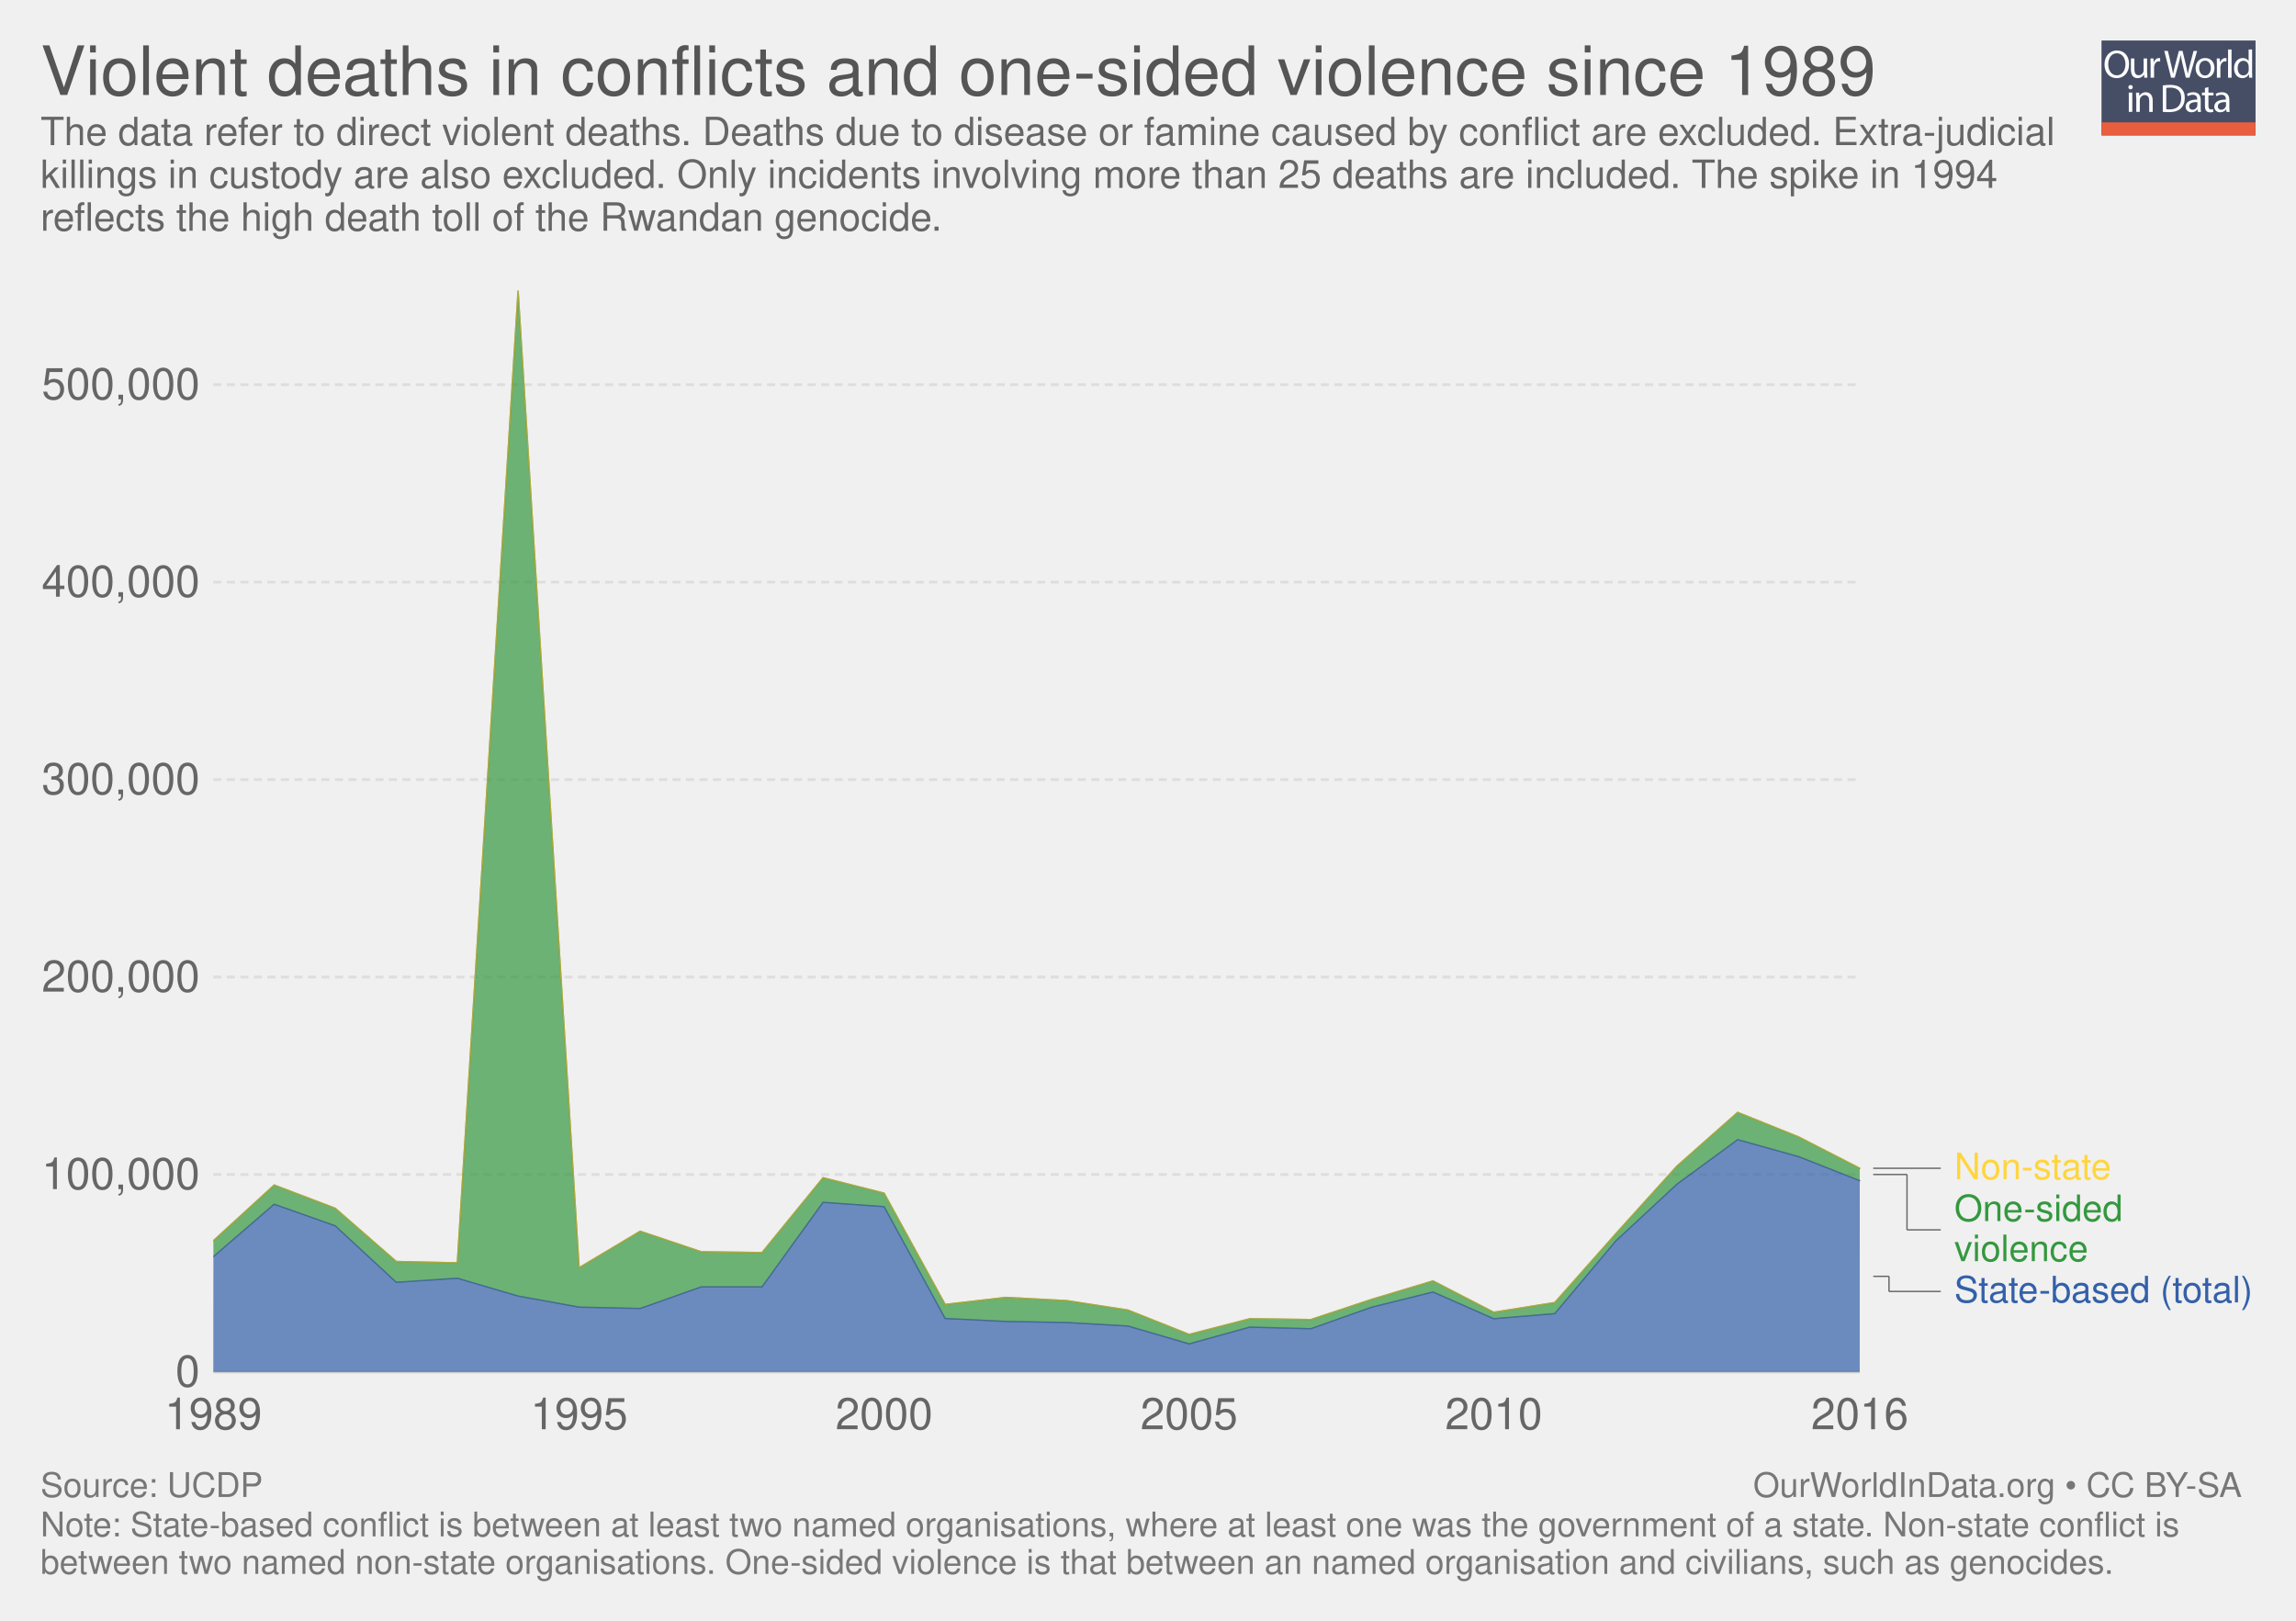
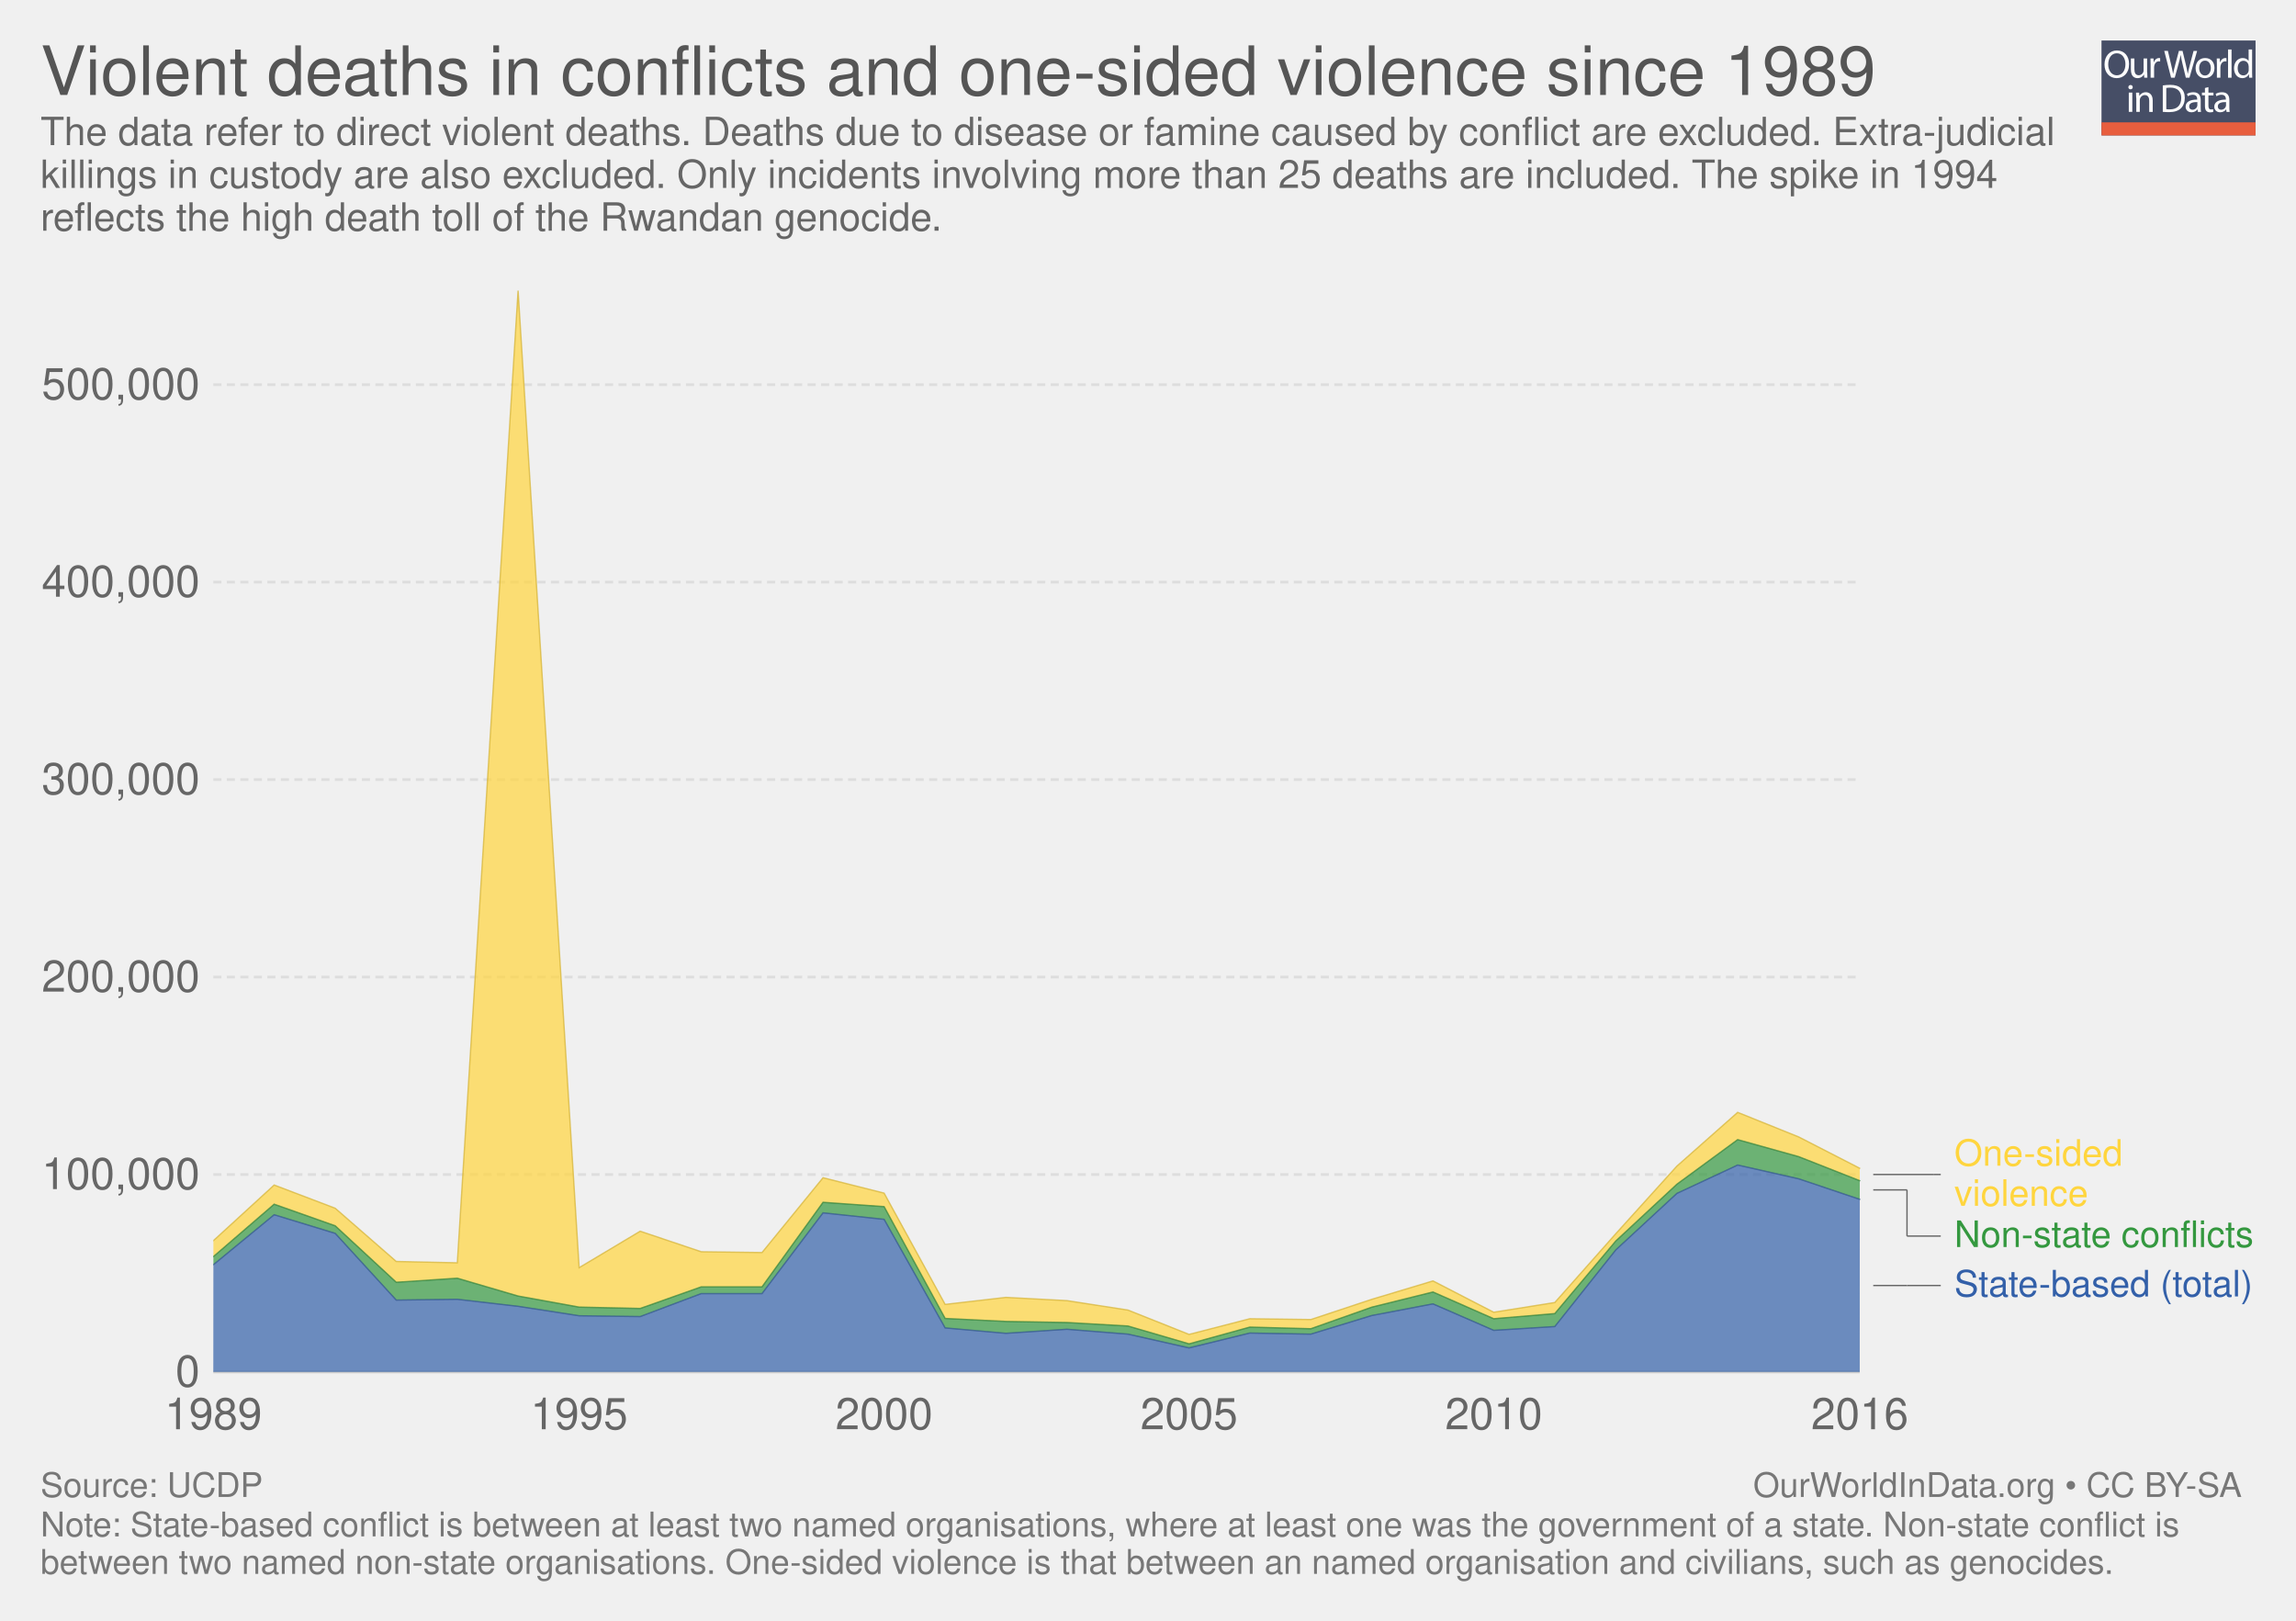
<svg xmlns="http://www.w3.org/2000/svg" xmlns:xlink="http://www.w3.org/1999/xlink" version="1.1" style="font-family: 'Helvetica Neue', Helvetica, Arial, sans-serif; font-size: 18px; background-color: white; text-rendering: optimizeLegibility; -webkit-font-smoothing: antialiased;" width="850" height="600">
  <g class="ChartTab">
    <g class="HeaderView">
      <g opacity="0.8" transform="translate(778, 15) scale(0.27)">
        <a xlink:href="https://ourworldindata.org" target="_blank">
          <g>
            <rect x="0" y="0" fill="#1B2543" width="211.2" height="130.1" />
            <rect x="0" y="112.2" fill="#E63912" width="211.2" height="17.9" />
            <g>
              <rect x="1.2" y="12.3" fill="none" width="210.2" height="99.2" />
              <path fill="#FFFFFF" d="M37.8,32.2c0,12.7-7.7,19.4-17.1,19.4c-9.7,0-16.6-7.5-16.6-18.7c0-11.7,7.3-19.3,17.1-19.3 C31.3,13.7,37.8,21.3,37.8,32.2z M9.2,32.8c0,7.9,4.3,14.9,11.8,14.9c7.5,0,11.8-6.9,11.8-15.3c0-7.3-3.8-14.9-11.8-14.9 C13.1,17.5,9.2,24.8,9.2,32.8z" />
              <path fill="#FFFFFF" d="M62.7,43.8c0,2.7,0.1,5.1,0.2,7.2h-4.3l-0.3-4.3h-0.1c-1.3,2.1-4,4.9-8.8,4.9c-4.2,0-9.1-2.3-9.1-11.6 V24.6h4.8v14.6c0,5,1.5,8.4,5.9,8.4c3.2,0,5.5-2.2,6.3-4.4c0.3-0.7,0.4-1.6,0.4-2.5V24.6h4.8V43.8z" />
              <path fill="#FFFFFF" d="M67.3,32.8c0-3.1-0.1-5.8-0.2-8.2h4.2l0.2,5.2h0.2c1.2-3.5,4.1-5.8,7.3-5.8c0.5,0,0.9,0.1,1.4,0.2v4.5 c-0.5-0.1-1-0.2-1.6-0.2c-3.4,0-5.8,2.6-6.5,6.2c-0.1,0.7-0.2,1.4-0.2,2.2V51h-4.8V32.8z" />
              <path fill="#FFFFFF" d="M95.4,51l-9.4-36.8h5l4.4,18.6c1.1,4.6,2.1,9.2,2.7,12.7h0.1c0.6-3.7,1.8-8,3-12.8l4.9-18.5h5l4.5,18.7 c1,4.4,2,8.7,2.6,12.6h0.1c0.8-4,1.8-8.1,3-12.7l4.9-18.5h4.9L120.6,51h-5L111,31.9c-1.1-4.7-1.9-8.3-2.4-12h-0.1 c-0.7,3.7-1.5,7.3-2.8,12L100.4,51H95.4z" />
              <path fill="#FFFFFF" d="M154.9,37.6c0,9.8-6.8,14-13.2,14c-7.2,0-12.7-5.2-12.7-13.6c0-8.8,5.8-14,13.1-14 C149.8,24,154.9,29.5,154.9,37.6z M133.9,37.9c0,5.8,3.3,10.1,8,10.1c4.6,0,8-4.3,8-10.3c0-4.5-2.2-10.1-7.9-10.1 C136.3,27.6,133.9,32.8,133.9,37.9z" />
              <path fill="#FFFFFF" d="M158.2,32.8c0-3.1-0.1-5.8-0.2-8.2h4.2l0.2,5.2h0.2c1.2-3.5,4.1-5.8,7.3-5.8c0.5,0,0.9,0.1,1.4,0.2v4.5 c-0.5-0.1-1-0.2-1.6-0.2c-3.4,0-5.8,2.6-6.5,6.2c-0.1,0.7-0.2,1.4-0.2,2.2V51h-4.8V32.8z" />
              <path fill="#FFFFFF" d="M173.5,12.3h4.8V51h-4.8V12.3z" />
              <path fill="#FFFFFF" d="M206.5,12.3v31.9c0,2.3,0.1,5,0.2,6.8h-4.3l-0.2-4.6H202c-1.5,2.9-4.7,5.2-9,5.2 c-6.4,0-11.3-5.4-11.3-13.4c-0.1-8.8,5.4-14.2,11.9-14.2c4,0,6.8,1.9,8,4h0.1V12.3H206.5z M201.7,35.4c0-0.6-0.1-1.4-0.2-2 c-0.7-3.1-3.3-5.6-6.9-5.6c-5,0-7.9,4.4-7.9,10.2c0,5.3,2.6,9.8,7.8,9.8c3.2,0,6.2-2.1,7.1-5.7c0.2-0.7,0.2-1.3,0.2-2.1V35.4z" />
              <path fill="#FFFFFF" d="M42.8,64c0.1,1.6-1.1,2.9-3.1,2.9c-1.7,0-2.9-1.3-2.9-2.9c0-1.7,1.3-3,3-3C41.7,61,42.8,62.3,42.8,64z M37.4,97.8V71.4h4.8v26.4H37.4z" />
              <path fill="#FFFFFF" d="M47.5,78.6c0-2.7-0.1-5-0.2-7.1h4.3l0.3,4.4h0.1c1.3-2.5,4.4-5,8.8-5c3.7,0,9.4,2.2,9.4,11.2v15.8h-4.8 V82.6c0-4.3-1.6-7.8-6.1-7.8c-3.2,0-5.6,2.2-6.5,4.9c-0.2,0.6-0.3,1.4-0.3,2.2v15.9h-4.8V78.6z" />
              <path fill="#FFFFFF" d="M84,61.6c2.9-0.4,6.3-0.8,10.1-0.8c6.8,0,11.7,1.6,14.9,4.6c3.3,3,5.2,7.3,5.2,13.2c0,6-1.9,10.9-5.3,14.3 c-3.4,3.4-9.1,5.3-16.3,5.3c-3.4,0-6.2-0.2-8.6-0.4V61.6z M88.8,94.1c1.2,0.2,3,0.3,4.8,0.3c10.2,0,15.7-5.7,15.7-15.6 c0.1-8.7-4.9-14.2-14.9-14.2c-2.5,0-4.3,0.2-5.6,0.5V94.1z" />
              <path fill="#FFFFFF" d="M132.1,97.8l-0.4-3.3h-0.2c-1.5,2.1-4.3,3.9-8.1,3.9c-5.4,0-8.1-3.8-8.1-7.6c0-6.4,5.7-9.9,15.9-9.8v-0.5 c0-2.2-0.6-6.1-6-6.1c-2.5,0-5,0.8-6.9,2l-1.1-3.2c2.2-1.4,5.4-2.3,8.7-2.3c8.1,0,10.1,5.5,10.1,10.8v9.9c0,2.3,0.1,4.5,0.4,6.3 H132.1z M131.4,84.4c-5.3-0.1-11.2,0.8-11.2,5.9c0,3.1,2.1,4.6,4.5,4.6c3.4,0,5.6-2.2,6.4-4.4c0.2-0.5,0.3-1,0.3-1.5V84.4z" />
              <path fill="#FFFFFF" d="M146.6,63.9v7.6h6.9v3.7h-6.9v14.2c0,3.3,0.9,5.1,3.6,5.1c1.3,0,2.2-0.2,2.8-0.3l0.2,3.6 c-0.9,0.4-2.4,0.7-4.3,0.7c-2.2,0-4-0.7-5.2-2c-1.4-1.4-1.9-3.8-1.9-6.9V75.1h-4.1v-3.7h4.1v-6.3L146.6,63.9z" />
              <path fill="#FFFFFF" d="M171.4,97.8l-0.4-3.3h-0.2c-1.5,2.1-4.3,3.9-8.1,3.9c-5.4,0-8.1-3.8-8.1-7.6c0-6.4,5.7-9.9,15.9-9.8v-0.5 c0-2.2-0.6-6.1-6-6.1c-2.5,0-5,0.8-6.9,2l-1.1-3.2c2.2-1.4,5.4-2.3,8.7-2.3c8.1,0,10.1,5.5,10.1,10.8v9.9c0,2.3,0.1,4.5,0.4,6.3 H171.4z M170.7,84.4c-5.3-0.1-11.2,0.8-11.2,5.9c0,3.1,2.1,4.6,4.5,4.6c3.4,0,5.6-2.2,6.4-4.4c0.2-0.5,0.3-1,0.3-1.5V84.4z" />
            </g>
          </g>
        </a>
      </g>
      <a href="https://ourworldindata.org/grapher/violent-deaths-in-conflicts-and-one-sided-violence-since-1989" target="_blank">
        <text font-size="25.20" x="15.0" y="35.2" fill="#555">
          <tspan x="15" y="35.16">Violent deaths in conflicts and one-sided violence since 1989</tspan>
        </text>
      </a>
      <text font-size="14.40" x="15.0" y="53.7" fill="#666">
        <tspan x="15" y="53.72">The data refer to direct violent deaths. Deaths due to disease or famine caused by conflict are excluded. Extra-judicial</tspan>
        <tspan x="15" y="69.56">killings in custody are also excluded. Only incidents involving more than 25 deaths are included. The spike in 1994</tspan>
        <tspan x="15" y="85.4">reflects the high death toll of the Rwandan genocide.</tspan>
      </text>
    </g>
    <g class="StackedArea">
      <defs>
        <clipPath id="boundsClip-1">
          <rect x="78.968" y="0" width="820" height="843" />
        </clipPath>
      </defs>
      <g class="AxisBoxView">
        <g class="HorizontalAxis">
          <text x="79" y="529.1" fill="#666" text-anchor="middle" font-size="16.2">1989</text>
          <text x="214.4" y="529.1" fill="#666" text-anchor="middle" font-size="16.2">1995</text>
          <text x="327.3" y="529.1" fill="#666" text-anchor="middle" font-size="16.2">2000</text>
          <text x="440.2" y="529.1" fill="#666" text-anchor="middle" font-size="16.2">2005</text>
          <text x="553" y="529.1" fill="#666" text-anchor="middle" font-size="16.2">2010</text>
          <text x="688.5" y="529.1" fill="#666" text-anchor="middle" font-size="16.2">2016</text>
        </g>
        <g class="VerticalAxis">
          <text x="73.97" y="507.9" fill="#666" dominant-baseline="middle" text-anchor="end" font-size="16.2">0</text>
          <text x="73.97" y="434.8" fill="#666" dominant-baseline="middle" text-anchor="end" font-size="16.2">100,000</text>
          <text x="73.97" y="361.7" fill="#666" dominant-baseline="middle" text-anchor="end" font-size="16.2">200,000</text>
          <text x="73.97" y="288.6" fill="#666" dominant-baseline="middle" text-anchor="end" font-size="16.2">300,000</text>
          <text x="73.97" y="215.5" fill="#666" dominant-baseline="middle" text-anchor="end" font-size="16.2">400,000</text>
          <text x="73.97" y="142.4" fill="#666" dominant-baseline="middle" text-anchor="end" font-size="16.2">500,000</text>
        </g>
        <g class="AxisGridLines">
          <line x1="78.97" y1="507.9" x2="688.49" y2="507.9" stroke="#ccc" />
          <line x1="78.97" y1="434.8" x2="688.49" y2="434.8" stroke="#ddd" stroke-dasharray="3,2" />
          <line x1="78.97" y1="361.7" x2="688.49" y2="361.7" stroke="#ddd" stroke-dasharray="3,2" />
          <line x1="78.97" y1="288.6" x2="688.49" y2="288.6" stroke="#ddd" stroke-dasharray="3,2" />
          <line x1="78.97" y1="215.5" x2="688.49" y2="215.5" stroke="#ddd" stroke-dasharray="3,2" />
          <line x1="78.97" y1="142.4" x2="688.49" y2="142.4" stroke="#ddd" stroke-dasharray="3,2" />
        </g>
      </g>
      <g clip-path="url(#boundsClip-1)">
        <g class="HeightedLegend clickable">
          <g class="legendMark">
            <g class="indicator">
-               <line x1="693.49" y1="432.5" x2="712.657" y2="432.5" stroke="#666" stroke-width="0.5" />
-               <line x1="712.657" y1="432.5" x2="712.657" y2="432.5" stroke="#666" stroke-width="0.5" />
-               <line x1="712.657" y1="432.5" x2="718.49" y2="432.5" stroke="#666" stroke-width="0.5" />
+               <line x1="693.49" y1="434.8" x2="715.99" y2="434.8" stroke="#666" stroke-width="0.5" />
+               <line x1="715.99" y1="434.8" x2="715.99" y2="434.8" stroke="#666" stroke-width="0.5" />
+               <line x1="715.99" y1="434.8" x2="718.49" y2="434.8" stroke="#666" stroke-width="0.5" />
            </g>
-             <rect x="688.49" y="425.75" width="93.725" height="13.5" fill="#fff" opacity="0" />
-             <text font-size="13.50" x="723.5" y="436.6" fill="#ffd53e">
-               <tspan x="723.49" y="436.55">Non-state</tspan>
+             <rect x="688.49" y="420.75" width="97.505" height="28.1" fill="#fff" opacity="0" />
+             <text font-size="13.50" x="723.5" y="431.6" fill="#ffd53e">
+               <tspan x="723.49" y="431.55">One-sided</tspan>
+               <tspan x="723.49" y="446.4">violence</tspan>
            </text>
          </g>
          <g class="legendMark">
            <g class="indicator">
-               <line x1="693.49" y1="434.8" x2="705.99" y2="434.8" stroke="#666" stroke-width="0.5" />
-               <line x1="705.99" y1="434.8" x2="705.99" y2="455.3" stroke="#666" stroke-width="0.5" />
-               <line x1="705.99" y1="455.3" x2="718.49" y2="455.3" stroke="#666" stroke-width="0.5" />
+               <line x1="693.49" y1="440.5" x2="705.99" y2="440.5" stroke="#666" stroke-width="0.5" />
+               <line x1="705.99" y1="440.5" x2="705.99" y2="457.6" stroke="#666" stroke-width="0.5" />
+               <line x1="705.99" y1="457.6" x2="718.49" y2="457.6" stroke="#666" stroke-width="0.5" />
            </g>
-             <rect x="688.49" y="441.25" width="97.505" height="28.1" fill="#fff" opacity="0" />
-             <text font-size="13.50" x="723.5" y="452.1" fill="#34983f">
-               <tspan x="723.49" y="452.05">One-sided</tspan>
-               <tspan x="723.49" y="466.9">violence</tspan>
+             <rect x="688.49" y="450.85" width="146.375" height="13.5" fill="#fff" opacity="0" />
+             <text font-size="13.50" x="723.5" y="461.7" fill="#34983f">
+               <tspan x="723.49" y="461.65">Non-state conflicts</tspan>
            </text>
          </g>
          <g class="legendMark">
            <g class="indicator">
-               <line x1="693.49" y1="472.5" x2="699.323" y2="472.5" stroke="#666" stroke-width="0.5" />
-               <line x1="699.323" y1="472.5" x2="699.323" y2="478.1" stroke="#666" stroke-width="0.5" />
-               <line x1="699.323" y1="478.1" x2="718.49" y2="478.1" stroke="#666" stroke-width="0.5" />
+               <line x1="693.49" y1="475.9" x2="705.99" y2="475.9" stroke="#666" stroke-width="0.5" />
+               <line x1="705.99" y1="475.9" x2="705.99" y2="475.9" stroke="#666" stroke-width="0.5" />
+               <line x1="705.99" y1="475.9" x2="718.49" y2="475.9" stroke="#666" stroke-width="0.5" />
            </g>
-             <rect x="688.49" y="471.35" width="146.51" height="13.5" fill="#fff" opacity="0" />
-             <text font-size="13.50" x="723.5" y="482.2" fill="#3360a9">
-               <tspan x="723.49" y="482.15">State-based (total)</tspan>
+             <rect x="688.49" y="469.15" width="146.51" height="13.5" fill="#fff" opacity="0" />
+             <text font-size="13.50" x="723.5" y="479.9" fill="#3360a9">
+               <tspan x="723.49" y="479.95">State-based (total)</tspan>
            </text>
          </g>
        </g>
        <g class="Areas">
          <rect x="78.968" y="107.6" width="609.522" height="400.3" opacity="0" fill="rgba(255,255,255,0)" />
-           <path stroke-linecap="round" d="M79 465.2L101.5 445.8L124.1 453.8L146.7 474.7L169.3 473.2L191.8 479.8L214.4 483.9L237 484.4L259.6 476.4L282.1 476.4L304.7 445.1L327.3 446.7L349.9 488.1L372.4 489.2L395 489.6L417.6 490.9L440.2 497.5L462.7 491.3L485.3 491.9L507.9 483.9L530.5 478.3L553 488.2L575.6 486.3L598.2 459.4L620.8 438.4L643.3 421.9L665.9 428.2L688.5 437.1L688.49 507.9L78.968 507.9" fill="#3360a9" fill-opacity="0.7" class="State__002dbased-__0028total__0029_0-area" />
-           <path stroke-linecap="round" d="M79 459.3L101.5 438.7L124.1 447.3L146.7 467L169.3 467.5L191.8 107.6L214.4 469.3L237 455.8L259.6 463.4L282.1 463.7L304.7 436L327.3 441.7L349.9 482.9L372.4 480.3L395 481.5L417.6 485L440.2 494L462.7 488.2L485.3 488.5L507.9 481L530.5 474.2L553 485.8L575.6 482.2L598.2 456.7L620.8 431.7L643.3 411.8L665.9 420.9L688.5 432.5L688.5 437.1L665.9 428.2L643.3 421.9L620.8 438.4L598.2 459.4L575.6 486.3L553 488.2L530.5 478.3L507.9 483.9L485.3 491.9L462.7 491.3L440.2 497.5L417.6 490.9L395 489.6L372.4 489.2L349.9 488.1L327.3 446.7L304.7 445.1L282.1 476.4L259.6 476.4L237 484.4L214.4 483.9L191.8 479.8L169.3 473.2L146.7 474.7L124.1 453.8L101.5 445.8L79 465.2" fill="#34983f" fill-opacity="0.7" class="One__002dsided-violence_0-area" />
-           <path stroke-linecap="round" d="M79 459.3L101.5 438.7L124.1 447.3L146.7 467L169.3 467.5L191.8 107.6L214.4 469.3L237 455.8L259.6 463.4L282.1 463.7L304.7 436L327.3 441.7L349.9 482.9L372.4 480.3L395 481.5L417.6 485L440.2 494L462.7 488.2L485.3 488.5L507.9 481L530.5 474.2L553 485.8L575.6 482.2L598.2 456.7L620.8 431.7L643.3 411.8L665.9 420.9L688.5 432.5L688.5 432.5L665.9 420.9L643.3 411.8L620.8 431.7L598.2 456.7L575.6 482.2L553 485.8L530.5 474.2L507.9 481L485.3 488.5L462.7 488.2L440.2 494L417.6 485L395 481.5L372.4 480.3L349.9 482.9L327.3 441.7L304.7 436L282.1 463.7L259.6 463.4L237 455.8L214.4 469.3L191.8 107.6L169.3 467.5L146.7 467L124.1 447.3L101.5 438.7L79 459.3" fill="#ffd53e" fill-opacity="0.7" class="Non__002dstate_0-area" />
-           <path stroke-linecap="round" d="M79 465.2L101.5 445.8L124.1 453.8L146.7 474.7L169.3 473.2L191.8 479.8L214.4 483.9L237 484.4L259.6 476.4L282.1 476.4L304.7 445.1L327.3 446.7L349.9 488.1L372.4 489.2L395 489.6L417.6 490.9L440.2 497.5L462.7 491.3L485.3 491.9L507.9 483.9L530.5 478.3L553 488.2L575.6 486.3L598.2 459.4L620.8 438.4L643.3 421.9L665.9 428.2L688.5 437.1" stroke="rgb(43, 80, 141)" stroke-opacity="0.7" stroke-width="0.5" fill="none" class="State__002dbased-__0028total__0029_0-border" />
-           <path stroke-linecap="round" d="M79 459.3L101.5 438.7L124.1 447.3L146.7 467L169.3 467.5L191.8 107.6L214.4 469.3L237 455.8L259.6 463.4L282.1 463.7L304.7 436L327.3 441.7L349.9 482.9L372.4 480.3L395 481.5L417.6 485L440.2 494L462.7 488.2L485.3 488.5L507.9 481L530.5 474.2L553 485.8L575.6 482.2L598.2 456.7L620.8 431.7L643.3 411.8L665.9 420.9L688.5 432.5" stroke="rgb(44, 127, 53)" stroke-opacity="0.7" stroke-width="0.5" fill="none" class="One__002dsided-violence_0-border" />
-           <path stroke-linecap="round" d="M79 459.3L101.5 438.7L124.1 447.3L146.7 467L169.3 467.5L191.8 107.6L214.4 469.3L237 455.8L259.6 463.4L282.1 463.7L304.7 436L327.3 441.7L349.9 482.9L372.4 480.3L395 481.5L417.6 485L440.2 494L462.7 488.2L485.3 488.5L507.9 481L530.5 474.2L553 485.8L575.6 482.2L598.2 456.7L620.8 431.7L643.3 411.8L665.9 420.9L688.5 432.5" stroke="rgb(213, 178, 52)" stroke-opacity="0.7" stroke-width="0.5" fill="none" class="Non__002dstate_0-border" />
+           <path stroke-linecap="round" d="M79 468.2L101.5 449.7L124.1 456.6L146.7 481.3L169.3 481L191.8 483.6L214.4 487.1L237 487.4L259.6 478.9L282.1 478.9L304.7 449L327.3 451.4L349.9 491.6L372.4 493.6L395 492.1L417.6 493.9L440.2 499L462.7 493.5L485.3 493.9L507.9 487L530.5 482.7L553 492.5L575.6 491.1L598.2 462.7L620.8 441.8L643.3 431.3L665.9 436.4L688.5 444L688.49 507.9L78.968 507.9" fill="#3360a9" fill-opacity="0.7" class="State__002dbased-__0028total__0029_0-area" />
+           <path stroke-linecap="round" d="M79 465.2L101.5 445.8L124.1 453.8L146.7 474.7L169.3 473.2L191.8 479.8L214.4 483.9L237 484.4L259.6 476.4L282.1 476.4L304.7 445.1L327.3 446.7L349.9 488.1L372.4 489.2L395 489.6L417.6 490.9L440.2 497.5L462.7 491.3L485.3 491.9L507.9 483.9L530.5 478.3L553 488.2L575.6 486.3L598.2 459.4L620.8 438.4L643.3 421.9L665.9 428.2L688.5 437.1L688.5 444L665.9 436.4L643.3 431.3L620.8 441.8L598.2 462.7L575.6 491.1L553 492.5L530.5 482.7L507.9 487L485.3 493.9L462.7 493.5L440.2 499L417.6 493.9L395 492.1L372.4 493.6L349.9 491.6L327.3 451.4L304.7 449L282.1 478.9L259.6 478.9L237 487.4L214.4 487.1L191.8 483.6L169.3 481L146.7 481.3L124.1 456.6L101.5 449.7L79 468.2" fill="#34983f" fill-opacity="0.7" class="Non__002dstate-conflicts_0-area" />
+           <path stroke-linecap="round" d="M79 459.3L101.5 438.7L124.1 447.3L146.7 467L169.3 467.5L191.8 107.6L214.4 469.3L237 455.8L259.6 463.4L282.1 463.7L304.7 436L327.3 441.7L349.9 482.9L372.4 480.3L395 481.5L417.6 485L440.2 494L462.7 488.2L485.3 488.5L507.9 481L530.5 474.2L553 485.8L575.6 482.2L598.2 456.7L620.8 431.7L643.3 411.8L665.9 420.9L688.5 432.5L688.5 437.1L665.9 428.2L643.3 421.9L620.8 438.4L598.2 459.4L575.6 486.3L553 488.2L530.5 478.3L507.9 483.9L485.3 491.9L462.7 491.3L440.2 497.5L417.6 490.9L395 489.6L372.4 489.2L349.9 488.1L327.3 446.7L304.7 445.1L282.1 476.4L259.6 476.4L237 484.4L214.4 483.9L191.8 479.8L169.3 473.2L146.7 474.7L124.1 453.8L101.5 445.8L79 465.2" fill="#ffd53e" fill-opacity="0.7" class="One__002dsided-violence_0-area" />
+           <path stroke-linecap="round" d="M79 468.2L101.5 449.7L124.1 456.6L146.7 481.3L169.3 481L191.8 483.6L214.4 487.1L237 487.4L259.6 478.9L282.1 478.9L304.7 449L327.3 451.4L349.9 491.6L372.4 493.6L395 492.1L417.6 493.9L440.2 499L462.7 493.5L485.3 493.9L507.9 487L530.5 482.7L553 492.5L575.6 491.1L598.2 462.7L620.8 441.8L643.3 431.3L665.9 436.4L688.5 444" stroke="rgb(43, 80, 141)" stroke-opacity="0.7" stroke-width="0.5" fill="none" class="State__002dbased-__0028total__0029_0-border" />
+           <path stroke-linecap="round" d="M79 465.2L101.5 445.8L124.1 453.8L146.7 474.7L169.3 473.2L191.8 479.8L214.4 483.9L237 484.4L259.6 476.4L282.1 476.4L304.7 445.1L327.3 446.7L349.9 488.1L372.4 489.2L395 489.6L417.6 490.9L440.2 497.5L462.7 491.3L485.3 491.9L507.9 483.9L530.5 478.3L553 488.2L575.6 486.3L598.2 459.4L620.8 438.4L643.3 421.9L665.9 428.2L688.5 437.1" stroke="rgb(44, 127, 53)" stroke-opacity="0.7" stroke-width="0.5" fill="none" class="Non__002dstate-conflicts_0-border" />
+           <path stroke-linecap="round" d="M79 459.3L101.5 438.7L124.1 447.3L146.7 467L169.3 467.5L191.8 107.6L214.4 469.3L237 455.8L259.6 463.4L282.1 463.7L304.7 436L327.3 441.7L349.9 482.9L372.4 480.3L395 481.5L417.6 485L440.2 494L462.7 488.2L485.3 488.5L507.9 481L530.5 474.2L553 485.8L575.6 482.2L598.2 456.7L620.8 431.7L643.3 411.8L665.9 420.9L688.5 432.5" stroke="rgb(213, 178, 52)" stroke-opacity="0.7" stroke-width="0.5" fill="none" class="One__002dsided-violence_0-border" />
        </g>
      </g>
    </g>
    <g style="fill: #777;" class="SourcesFooter">
      <g style="fill: #777;" class="clickable">
        <text font-size="12.60" x="15.0" y="554.2">
          <tspan x="15" y="554.18">Source: UCDP</tspan>
        </text>
      </g>
      <text font-size="12.60" x="15.0" y="568.8">
        <tspan x="15" y="568.78">Note: State-based conflict is between at least two named organisations, where at least one was the government of a state. Non-state conflict is</tspan>
        <tspan x="15" y="582.64">between two named non-state organisations. One-sided violence is that between an named organisation and civilians, such as genocides. </tspan>
      </text>
      <text font-size="12.60" x="649.0" y="554.2">
        <tspan x="649.024" y="554.18">
          <a target="_blank" style="fill: #777;" href="https://ourworldindata.org">OurWorldInData.org</a> • <a style="fill: #777;" href="http://creativecommons.org/licenses/by-sa/4.0/deed.en_US" target="_blank">CC BY-SA</a>
        </tspan>
      </text>
    </g>
  </g>
</svg>
